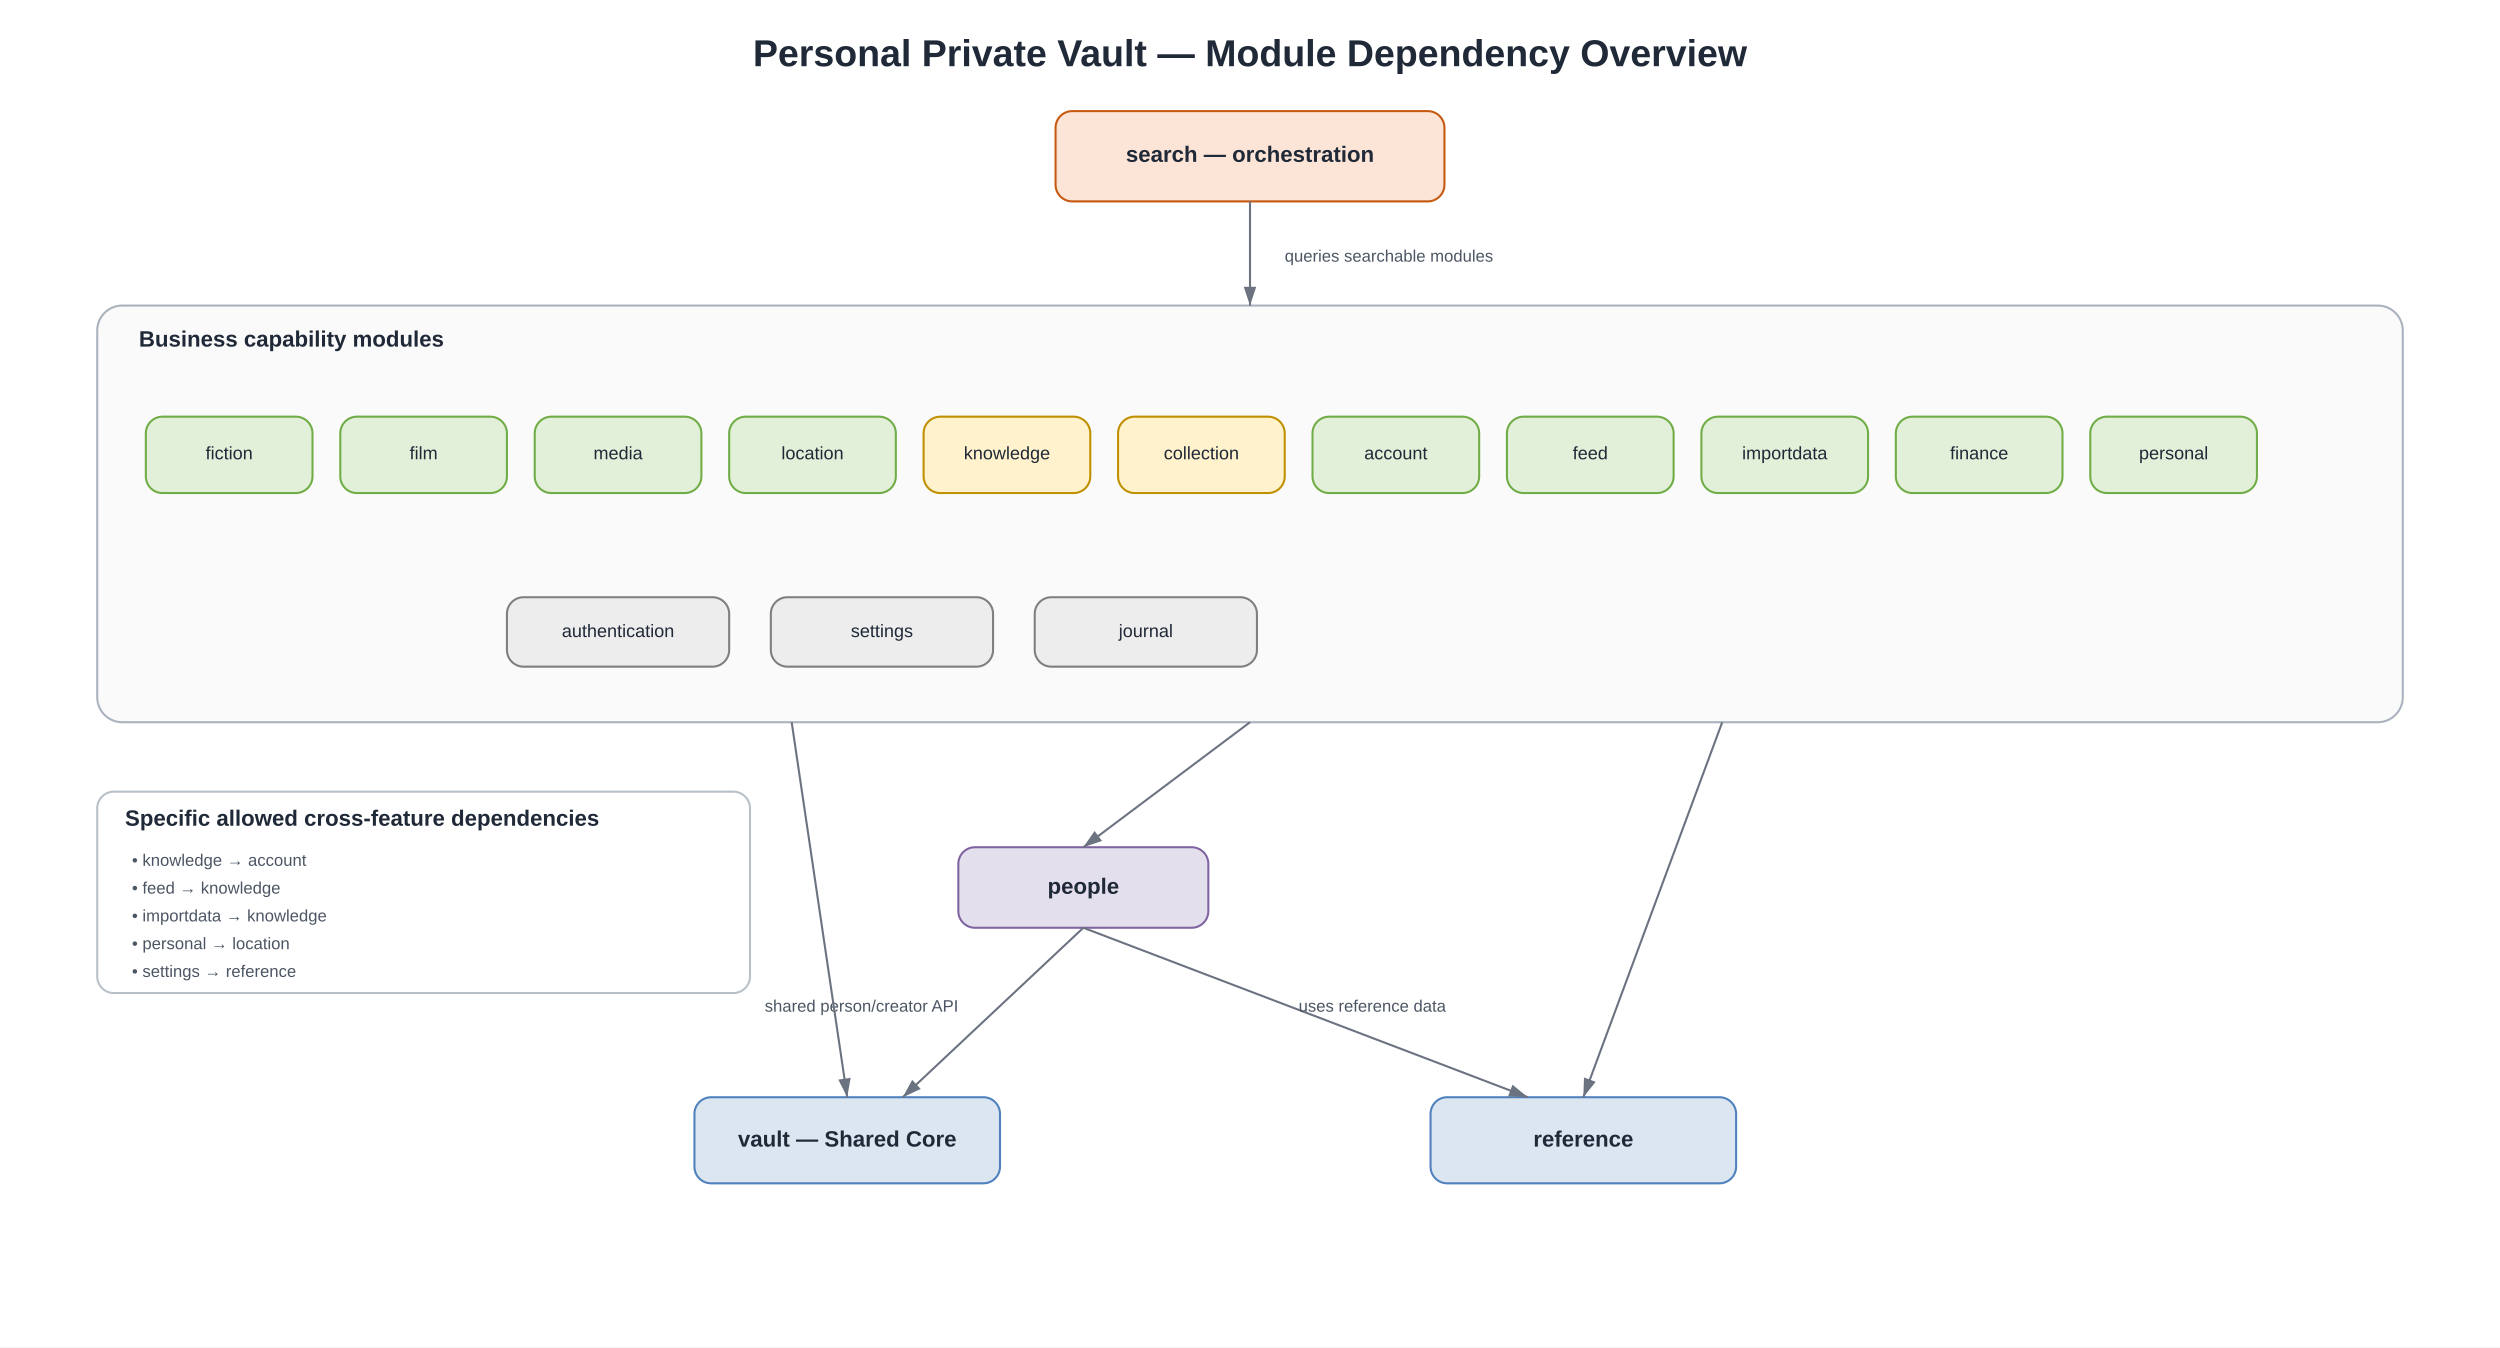
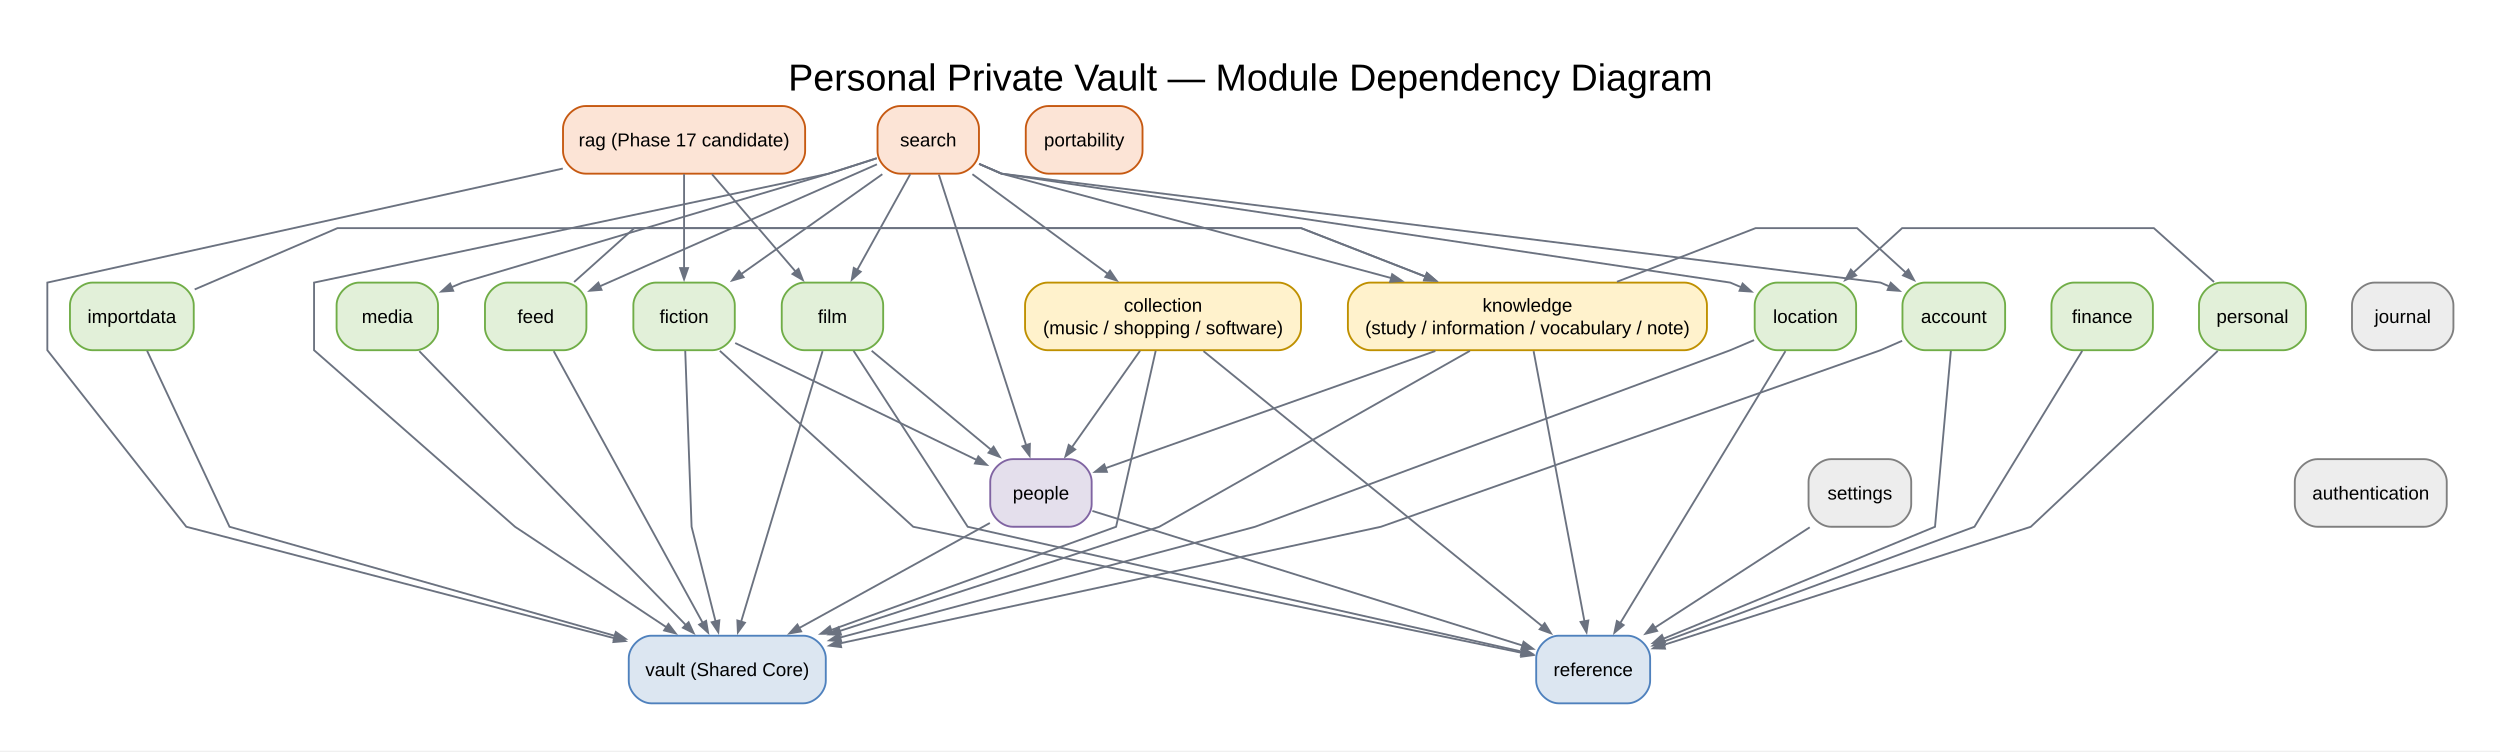
- <svg xmlns="http://www.w3.org/2000/svg" width="1800" height="970" viewBox="0 0 1800 970">
-   <rect width="100%" height="100%" fill="white" />
-   <defs>
-     <marker id="arrow" markerWidth="10" markerHeight="10" refX="9" refY="3" orient="auto">
-       <path d="M0,0 L0,6 L9,3 z" fill="#6B7280" />
-     </marker>
-   </defs>
-   <style>text{font-family:Arial,sans-serif;fill:#1f2937}.title{font-size:27px;font-weight:700}.hdr{font-size:16px;font-weight:700}.node{font-size:13px}.small{font-size:12px;fill:#4b5563}.edge{stroke:#6B7280;stroke-width:1.5;fill:none;marker-end:url(#arrow)}</style>
-   <text x="900" y="40" class="title" text-anchor="middle" dominant-baseline="middle">Personal Private Vault — Module Dependency Overview</text>
-   <rect x="760" y="80" width="280" height="65" rx="12" fill="#FCE4D6" stroke="#C65911" stroke-width="1.5" />
-   <text x="900" y="112" class="hdr" text-anchor="middle" dominant-baseline="middle">search — orchestration</text>
-   <rect x="70" y="220" width="1660" height="300" rx="18" fill="#FAFAFA" stroke="#AAB2BD" stroke-width="1.5" />
-   <text x="100" y="245" class="hdr" text-anchor="start" dominant-baseline="middle">Business capability modules</text>
-   <rect x="105" y="300" width="120" height="55" rx="12" fill="#E2F0D9" stroke="#70AD47" stroke-width="1.5" />
-   <text x="165" y="327" class="node" text-anchor="middle" dominant-baseline="middle">fiction</text>
-   <rect x="245" y="300" width="120" height="55" rx="12" fill="#E2F0D9" stroke="#70AD47" stroke-width="1.5" />
-   <text x="305" y="327" class="node" text-anchor="middle" dominant-baseline="middle">film</text>
-   <rect x="385" y="300" width="120" height="55" rx="12" fill="#E2F0D9" stroke="#70AD47" stroke-width="1.5" />
-   <text x="445" y="327" class="node" text-anchor="middle" dominant-baseline="middle">media</text>
-   <rect x="525" y="300" width="120" height="55" rx="12" fill="#E2F0D9" stroke="#70AD47" stroke-width="1.5" />
-   <text x="585" y="327" class="node" text-anchor="middle" dominant-baseline="middle">location</text>
-   <rect x="665" y="300" width="120" height="55" rx="12" fill="#FFF2CC" stroke="#BF9000" stroke-width="1.5" />
-   <text x="725" y="327" class="node" text-anchor="middle" dominant-baseline="middle">knowledge</text>
-   <rect x="805" y="300" width="120" height="55" rx="12" fill="#FFF2CC" stroke="#BF9000" stroke-width="1.5" />
-   <text x="865" y="327" class="node" text-anchor="middle" dominant-baseline="middle">collection</text>
-   <rect x="945" y="300" width="120" height="55" rx="12" fill="#E2F0D9" stroke="#70AD47" stroke-width="1.5" />
-   <text x="1005" y="327" class="node" text-anchor="middle" dominant-baseline="middle">account</text>
-   <rect x="1085" y="300" width="120" height="55" rx="12" fill="#E2F0D9" stroke="#70AD47" stroke-width="1.5" />
-   <text x="1145" y="327" class="node" text-anchor="middle" dominant-baseline="middle">feed</text>
-   <rect x="1225" y="300" width="120" height="55" rx="12" fill="#E2F0D9" stroke="#70AD47" stroke-width="1.5" />
-   <text x="1285" y="327" class="node" text-anchor="middle" dominant-baseline="middle">importdata</text>
-   <rect x="1365" y="300" width="120" height="55" rx="12" fill="#E2F0D9" stroke="#70AD47" stroke-width="1.5" />
-   <text x="1425" y="327" class="node" text-anchor="middle" dominant-baseline="middle">finance</text>
-   <rect x="1505" y="300" width="120" height="55" rx="12" fill="#E2F0D9" stroke="#70AD47" stroke-width="1.5" />
-   <text x="1565" y="327" class="node" text-anchor="middle" dominant-baseline="middle">personal</text>
-   <rect x="365" y="430" width="160" height="50" rx="12" fill="#EDEDED" stroke="#7F7F7F" stroke-width="1.5" />
-   <text x="445" y="455" class="node" text-anchor="middle" dominant-baseline="middle">authentication</text>
-   <rect x="555" y="430" width="160" height="50" rx="12" fill="#EDEDED" stroke="#7F7F7F" stroke-width="1.5" />
-   <text x="635" y="455" class="node" text-anchor="middle" dominant-baseline="middle">settings</text>
-   <rect x="745" y="430" width="160" height="50" rx="12" fill="#EDEDED" stroke="#7F7F7F" stroke-width="1.5" />
-   <text x="825" y="455" class="node" text-anchor="middle" dominant-baseline="middle">journal</text>
-   <rect x="690" y="610" width="180" height="58" rx="12" fill="#E4DFEC" stroke="#8064A2" stroke-width="1.5" />
-   <text x="780" y="639" class="hdr" text-anchor="middle" dominant-baseline="middle">people</text>
-   <rect x="500" y="790" width="220" height="62" rx="12" fill="#DCE6F1" stroke="#4F81BD" stroke-width="1.5" />
-   <text x="610" y="821" class="hdr" text-anchor="middle" dominant-baseline="middle">vault — Shared Core</text>
-   <rect x="1030" y="790" width="220" height="62" rx="12" fill="#DCE6F1" stroke="#4F81BD" stroke-width="1.5" />
-   <text x="1140" y="821" class="hdr" text-anchor="middle" dominant-baseline="middle">reference</text>
-   <path d="M900 145 L900 220" class="edge" />
-   <text x="925" y="185" class="small" text-anchor="start" dominant-baseline="middle">queries searchable modules</text>
-   <path d="M780 668 L650 790" class="edge" />
-   <text x="690" y="725" class="small" text-anchor="end" dominant-baseline="middle">shared person/creator API</text>
-   <path d="M780 668 L1100 790" class="edge" />
-   <text x="935" y="725" class="small" text-anchor="start" dominant-baseline="middle">uses reference data</text>
-   <path d="M570 520 L610 790" class="edge" />
-   <path d="M900 520 L780 610" class="edge" />
-   <path d="M1240 520 L1140 790" class="edge" />
-   <rect x="70" y="570" width="470" height="145" rx="12" fill="#FFFFFF" stroke="#B8C0C8" stroke-width="1.5" />
-   <text x="90" y="590" class="hdr" text-anchor="start" dominant-baseline="middle">Specific allowed cross-feature dependencies</text>
-   <text x="95" y="620" class="small" text-anchor="start" dominant-baseline="middle">• knowledge → account</text>
-   <text x="95" y="640" class="small" text-anchor="start" dominant-baseline="middle">• feed → knowledge</text>
-   <text x="95" y="660" class="small" text-anchor="start" dominant-baseline="middle">• importdata → knowledge</text>
-   <text x="95" y="680" class="small" text-anchor="start" dominant-baseline="middle">• personal → location</text>
-   <text x="95" y="700" class="small" text-anchor="start" dominant-baseline="middle">• settings → reference</text>
+ <svg xmlns="http://www.w3.org/2000/svg" width="1331pt" height="400pt" viewBox="0.00 0.00 1331.00 400.00">
+   <g id="graph0" class="graph" transform="scale(1 1) rotate(0) translate(25.2 374.45)">
+     <polygon fill="white" stroke="none" points="-25.2,25.2 -25.2,-374.45 1306.2,-374.45 1306.2,25.2 -25.2,25.2" />
+     <text xml:space="preserve" text-anchor="middle" x="640.5" y="-326.25" font-family="Arial" font-size="20.00">Personal Private Vault — Module Dependency Diagram</text>
+     <g id="node1" class="node">
+       <path fill="#fce4d6" stroke="#c65911" d="M484,-318C484,-318 454,-318 454,-318 448,-318 442,-312 442,-306 442,-306 442,-294 442,-294 442,-288 448,-282 454,-282 454,-282 484,-282 484,-282 490,-282 496,-288 496,-294 496,-294 496,-306 496,-306 496,-312 490,-318 484,-318" />
+       <text xml:space="preserve" text-anchor="middle" x="469" y="-296.5" font-family="Arial" font-size="10.00">search</text>
+     </g>
+     <g id="node3" class="node">
+       <path fill="#e2f0d9" stroke="#70ad47" d="M275,-224C275,-224 245,-224 245,-224 239,-224 233,-218 233,-212 233,-212 233,-200 233,-200 233,-194 239,-188 245,-188 245,-188 275,-188 275,-188 281,-188 287,-194 287,-200 287,-200 287,-212 287,-212 287,-218 281,-224 275,-224" />
+       <text xml:space="preserve" text-anchor="middle" x="260" y="-202.5" font-family="Arial" font-size="10.00">feed</text>
+     </g>
+     <g id="edge41" class="edge">
+       <path fill="none" stroke="#6b7280" d="M441.68,-286.97C403.81,-270.31 335.41,-240.19 294.2,-222.05" />
+       <polygon fill="#6b7280" stroke="#6b7280" points="295.05,-220.14 288.72,-219.64 293.36,-223.98 295.05,-220.14" />
+     </g>
+     <g id="node5" class="node">
+       <path fill="#fff2cc" stroke="#bf9000" d="M871.58,-224C871.58,-224 704.42,-224 704.42,-224 698.42,-224 692.42,-218 692.42,-212 692.42,-212 692.42,-200 692.42,-200 692.42,-194 698.42,-188 704.42,-188 704.42,-188 871.58,-188 871.58,-188 877.58,-188 883.58,-194 883.58,-200 883.58,-200 883.58,-212 883.58,-212 883.58,-218 877.58,-224 871.58,-224" />
+       <text xml:space="preserve" text-anchor="middle" x="788" y="-208.5" font-family="Arial" font-size="10.00">knowledge</text>
+       <text xml:space="preserve" text-anchor="middle" x="788" y="-196.5" font-family="Arial" font-size="10.00">(study / information / vocabulary / note)</text>
+     </g>
+     <g id="edge38" class="edge">
+       <path fill="none" stroke="#6b7280" d="M496.09,-287.19C502.74,-284.29 508,-282 508,-282 508,-282 632.6,-248.63 715.56,-226.4" />
+       <polygon fill="#6b7280" stroke="#6b7280" points="715.99,-228.46 721.24,-224.88 714.9,-224.41 715.99,-228.46" />
+     </g>
+     <g id="node6" class="node">
+       <path fill="#fff2cc" stroke="#bf9000" d="M655.46,-224C655.46,-224 532.54,-224 532.54,-224 526.54,-224 520.54,-218 520.54,-212 520.54,-212 520.54,-200 520.54,-200 520.54,-194 526.54,-188 532.54,-188 532.54,-188 655.46,-188 655.46,-188 661.46,-188 667.46,-194 667.46,-200 667.46,-200 667.46,-212 667.46,-212 667.46,-218 661.46,-224 655.46,-224" />
+       <text xml:space="preserve" text-anchor="middle" x="594" y="-208.5" font-family="Arial" font-size="10.00">collection</text>
+       <text xml:space="preserve" text-anchor="middle" x="594" y="-196.5" font-family="Arial" font-size="10.00">(music / shopping / software)</text>
+     </g>
+     <g id="edge39" class="edge">
+       <path fill="none" stroke="#6b7280" d="M492.51,-281.7C512.94,-266.66 542.62,-244.82 564.61,-228.63" />
+       <polygon fill="#6b7280" stroke="#6b7280" points="565.79,-230.37 569.37,-225.12 563.3,-226.99 565.79,-230.37" />
+     </g>
+     <g id="node7" class="node">
+       <path fill="#e2f0d9" stroke="#70ad47" d="M1030.33,-224C1030.33,-224 999.67,-224 999.67,-224 993.67,-224 987.67,-218 987.67,-212 987.67,-212 987.67,-200 987.67,-200 987.67,-194 993.67,-188 999.67,-188 999.67,-188 1030.33,-188 1030.33,-188 1036.33,-188 1042.33,-194 1042.33,-200 1042.33,-200 1042.33,-212 1042.33,-212 1042.33,-218 1036.33,-224 1030.33,-224" />
+       <text xml:space="preserve" text-anchor="middle" x="1015" y="-202.5" font-family="Arial" font-size="10.00">account</text>
+     </g>
+     <g id="edge40" class="edge">
+       <path fill="none" stroke="#6b7280" d="M496.09,-287.19C502.74,-284.29 508,-282 508,-282 508,-282 976,-224 976,-224 976,-224 977.97,-223.14 981.02,-221.81" />
+       <polygon fill="#6b7280" stroke="#6b7280" points="981.44,-223.92 986.1,-219.6 979.76,-220.07 981.44,-223.92" />
+     </g>
+     <g id="node8" class="node">
+       <path fill="#e2f0d9" stroke="#70ad47" d="M354,-224C354,-224 324,-224 324,-224 318,-224 312,-218 312,-212 312,-212 312,-200 312,-200 312,-194 318,-188 324,-188 324,-188 354,-188 354,-188 360,-188 366,-194 366,-200 366,-200 366,-212 366,-212 366,-218 360,-224 354,-224" />
+       <text xml:space="preserve" text-anchor="middle" x="339" y="-202.5" font-family="Arial" font-size="10.00">fiction</text>
+     </g>
+     <g id="edge34" class="edge">
+       <path fill="none" stroke="#6b7280" d="M444.55,-281.7C423.21,-266.6 392.17,-244.63 369.27,-228.42" />
+       <polygon fill="#6b7280" stroke="#6b7280" points="370.69,-226.85 364.58,-225.1 368.26,-230.28 370.69,-226.85" />
+     </g>
+     <g id="node9" class="node">
+       <path fill="#e2f0d9" stroke="#70ad47" d="M433,-224C433,-224 403,-224 403,-224 397,-224 391,-218 391,-212 391,-212 391,-200 391,-200 391,-194 397,-188 403,-188 403,-188 433,-188 433,-188 439,-188 445,-194 445,-200 445,-200 445,-212 445,-212 445,-218 439,-224 433,-224" />
+       <text xml:space="preserve" text-anchor="middle" x="418" y="-202.5" font-family="Arial" font-size="10.00">film</text>
+     </g>
+     <g id="edge35" class="edge">
+       <path fill="none" stroke="#6b7280" d="M459.41,-281.7C451.43,-267.3 439.99,-246.67 431.16,-230.74" />
+       <polygon fill="#6b7280" stroke="#6b7280" points="433.03,-229.78 428.28,-225.55 429.36,-231.82 433.03,-229.78" />
+     </g>
+     <g id="node10" class="node">
+       <path fill="#e2f0d9" stroke="#70ad47" d="M196,-224C196,-224 166,-224 166,-224 160,-224 154,-218 154,-212 154,-212 154,-200 154,-200 154,-194 160,-188 166,-188 166,-188 196,-188 196,-188 202,-188 208,-194 208,-200 208,-200 208,-212 208,-212 208,-218 202,-224 196,-224" />
+       <text xml:space="preserve" text-anchor="middle" x="181" y="-202.5" font-family="Arial" font-size="10.00">media</text>
+     </g>
+     <g id="edge36" class="edge">
+       <path fill="none" stroke="#6b7280" d="M441.57,-290.2C428.64,-286.05 416,-282 416,-282 416,-282 221,-224 221,-224 221,-224 218.69,-223.02 215.18,-221.53" />
+       <polygon fill="#6b7280" stroke="#6b7280" points="216.08,-219.63 209.74,-219.21 214.44,-223.49 216.08,-219.63" />
+     </g>
+     <g id="node11" class="node">
+       <path fill="#e2f0d9" stroke="#70ad47" d="M951,-224C951,-224 921,-224 921,-224 915,-224 909,-218 909,-212 909,-212 909,-200 909,-200 909,-194 915,-188 921,-188 921,-188 951,-188 951,-188 957,-188 963,-194 963,-200 963,-200 963,-212 963,-212 963,-218 957,-224 951,-224" />
+       <text xml:space="preserve" text-anchor="middle" x="936" y="-202.5" font-family="Arial" font-size="10.00">location</text>
+     </g>
+     <g id="edge37" class="edge">
+       <path fill="none" stroke="#6b7280" d="M496.09,-287.19C502.74,-284.29 508,-282 508,-282 508,-282 896,-224 896,-224 896,-224 898.31,-223.02 901.82,-221.53" />
+       <polygon fill="#6b7280" stroke="#6b7280" points="902.56,-223.49 907.26,-219.21 900.92,-219.63 902.56,-223.49" />
+     </g>
+     <g id="node15" class="node">
+       <path fill="#e4dfec" stroke="#8064a2" d="M544,-130C544,-130 514,-130 514,-130 508,-130 502,-124 502,-118 502,-118 502,-106 502,-106 502,-100 508,-94 514,-94 514,-94 544,-94 544,-94 550,-94 556,-100 556,-106 556,-106 556,-118 556,-118 556,-124 550,-130 544,-130" />
+       <text xml:space="preserve" text-anchor="middle" x="529" y="-108.5" font-family="Arial" font-size="10.00">people</text>
+     </g>
+     <g id="edge33" class="edge">
+       <path fill="none" stroke="#6b7280" d="M474.64,-281.5C485.39,-248.18 508.82,-175.56 521.11,-137.46" />
+       <polygon fill="#6b7280" stroke="#6b7280" points="523.11,-138.11 522.95,-131.76 519.11,-136.82 523.11,-138.11" />
+     </g>
+     <g id="node18" class="node">
+       <path fill="#dce6f1" stroke="#4f81bd" d="M402.45,-36C402.45,-36 321.55,-36 321.55,-36 315.55,-36 309.55,-30 309.55,-24 309.55,-24 309.55,-12 309.55,-12 309.55,-6 315.55,0 321.55,0 321.55,0 402.45,0 402.45,0 408.45,0 414.45,-6 414.45,-12 414.45,-12 414.45,-24 414.45,-24 414.45,-30 408.45,-36 402.45,-36" />
+       <text xml:space="preserve" text-anchor="middle" x="362" y="-14.5" font-family="Arial" font-size="10.00">vault (Shared Core)</text>
+     </g>
+     <g id="edge32" class="edge">
+       <path fill="none" stroke="#6b7280" d="M441.57,-290.2C428.64,-286.05 416,-282 416,-282 416,-282 142,-224 142,-224 142,-224 142,-188 142,-188 142,-188 249,-94 249,-94 249,-94 296.33,-62.58 329.73,-40.42" />
+       <polygon fill="#6b7280" stroke="#6b7280" points="330.69,-42.3 334.53,-37.23 328.37,-38.8 330.69,-42.3" />
+     </g>
+     <g id="node2" class="node">
+       <path fill="#fce4d6" stroke="#c65911" d="M571.08,-318C571.08,-318 532.92,-318 532.92,-318 526.92,-318 520.92,-312 520.92,-306 520.92,-306 520.92,-294 520.92,-294 520.92,-288 526.92,-282 532.92,-282 532.92,-282 571.08,-282 571.08,-282 577.08,-282 583.08,-288 583.08,-294 583.08,-294 583.08,-306 583.08,-306 583.08,-312 577.08,-318 571.08,-318" />
+       <text xml:space="preserve" text-anchor="middle" x="552" y="-296.5" font-family="Arial" font-size="10.00">portability</text>
+     </g>
+     <g id="edge26" class="edge">
+       <path fill="none" stroke="#6b7280" d="M280.45,-224.31C295.19,-237.5 312.5,-253 312.5,-253 312.5,-253 667.5,-253 667.5,-253 667.5,-253 701.9,-239.58 733.93,-227.09" />
+       <polygon fill="#6b7280" stroke="#6b7280" points="734.48,-229.13 739.31,-224.99 732.96,-225.21 734.48,-229.13" />
+     </g>
+     <g id="edge25" class="edge">
+       <path fill="none" stroke="#6b7280" d="M269.6,-187.5C288.02,-153.9 328.36,-80.35 349.11,-42.51" />
+       <polygon fill="#6b7280" stroke="#6b7280" points="350.73,-43.91 351.78,-37.64 347.05,-41.89 350.73,-43.91" />
+     </g>
+     <g id="node4" class="node">
+       <path fill="#e2f0d9" stroke="#70ad47" d="M65.95,-224C65.95,-224 24.05,-224 24.05,-224 18.05,-224 12.05,-218 12.05,-212 12.05,-212 12.05,-200 12.05,-200 12.05,-194 18.05,-188 24.05,-188 24.05,-188 65.95,-188 65.95,-188 71.95,-188 77.95,-194 77.95,-200 77.95,-200 77.95,-212 77.95,-212 77.95,-218 71.95,-224 65.95,-224" />
+       <text xml:space="preserve" text-anchor="middle" x="45" y="-202.5" font-family="Arial" font-size="10.00">importdata</text>
+     </g>
+     <g id="edge28" class="edge">
+       <path fill="none" stroke="#6b7280" d="M78.45,-220.36C110.65,-234.18 154.5,-253 154.5,-253 154.5,-253 667.5,-253 667.5,-253 667.5,-253 701.9,-239.58 733.93,-227.09" />
+       <polygon fill="#6b7280" stroke="#6b7280" points="734.48,-229.13 739.31,-224.99 732.96,-225.21 734.48,-229.13" />
+     </g>
+     <g id="edge27" class="edge">
+       <path fill="none" stroke="#6b7280" d="M53.12,-187.66C67.75,-156.44 97,-94 97,-94 97,-94 224.25,-57.99 302.39,-35.87" />
+       <polygon fill="#6b7280" stroke="#6b7280" points="302.67,-37.97 307.87,-34.32 301.53,-33.93 302.67,-37.97" />
+     </g>
+     <g id="edge19" class="edge">
+       <path fill="none" stroke="#6b7280" d="M835.67,-224.44C869.71,-237.61 909.5,-253 909.5,-253 909.5,-253 963.5,-253 963.5,-253 963.5,-253 976.5,-241.13 989.44,-229.33" />
+       <polygon fill="#6b7280" stroke="#6b7280" points="990.81,-230.92 993.82,-225.33 987.98,-227.82 990.81,-230.92" />
+     </g>
+     <g id="edge17" class="edge">
+       <path fill="none" stroke="#6b7280" d="M738.98,-187.59C687.61,-169.34 608.26,-141.15 563.25,-125.16" />
+       <polygon fill="#6b7280" stroke="#6b7280" points="564.11,-123.24 557.75,-123.21 562.7,-127.2 564.11,-123.24" />
+     </g>
+     <g id="edge16" class="edge">
+       <path fill="none" stroke="#6b7280" d="M757.38,-187.66C702.25,-156.44 592,-94 592,-94 592,-94 489.81,-60.68 421.66,-38.45" />
+       <polygon fill="#6b7280" stroke="#6b7280" points="422.56,-36.54 416.21,-36.68 421.26,-40.53 422.56,-36.54" />
+     </g>
+     <g id="node19" class="node">
+       <path fill="#dce6f1" stroke="#4f81bd" d="M841.33,-36C841.33,-36 804.67,-36 804.67,-36 798.67,-36 792.67,-30 792.67,-24 792.67,-24 792.67,-12 792.67,-12 792.67,-6 798.67,0 804.67,0 804.67,0 841.33,0 841.33,0 847.33,0 853.33,-6 853.33,-12 853.33,-12 853.33,-24 853.33,-24 853.33,-30 847.33,-36 841.33,-36" />
+       <text xml:space="preserve" text-anchor="middle" x="823" y="-14.5" font-family="Arial" font-size="10.00">reference</text>
+     </g>
+     <g id="edge18" class="edge">
+       <path fill="none" stroke="#6b7280" d="M791.29,-187.5C797.56,-154.18 811.23,-81.56 818.4,-43.46" />
+       <polygon fill="#6b7280" stroke="#6b7280" points="820.42,-44.09 819.46,-37.8 816.29,-43.31 820.42,-44.09" />
+     </g>
+     <g id="edge21" class="edge">
+       <path fill="none" stroke="#6b7280" d="M581.77,-187.7C571.51,-173.17 556.77,-152.3 545.47,-136.31" />
+       <polygon fill="#6b7280" stroke="#6b7280" points="547.22,-135.15 542.04,-131.46 543.79,-137.58 547.22,-135.15" />
+     </g>
+     <g id="edge20" class="edge">
+       <path fill="none" stroke="#6b7280" d="M590.09,-187.66C583.06,-156.44 569,-94 569,-94 569,-94 478.54,-61.23 417.22,-39.01" />
+       <polygon fill="#6b7280" stroke="#6b7280" points="418.05,-37.07 411.69,-37.01 416.62,-41.02 418.05,-37.07" />
+     </g>
+     <g id="edge22" class="edge">
+       <path fill="none" stroke="#6b7280" d="M615.54,-187.5C657.51,-153.42 750.1,-78.21 796.05,-40.89" />
+       <polygon fill="#6b7280" stroke="#6b7280" points="797.17,-42.68 800.51,-37.27 794.52,-39.42 797.17,-42.68" />
+     </g>
+     <g id="edge23" class="edge">
+       <path fill="none" stroke="#6b7280" d="M987.49,-193.01C981.04,-190.2 976,-188 976,-188 976,-188 710,-94 710,-94 710,-94 521.75,-53.43 422.16,-31.97" />
+       <polygon fill="#6b7280" stroke="#6b7280" points="422.64,-29.92 416.33,-30.71 421.76,-34.03 422.64,-29.92" />
+     </g>
+     <g id="edge24" class="edge">
+       <path fill="none" stroke="#6b7280" d="M1013.44,-187.66C1010.62,-156.44 1005,-94 1005,-94 1005,-94 913.66,-56.36 860.4,-34.41" />
+       <polygon fill="#6b7280" stroke="#6b7280" points="861.21,-32.47 854.86,-32.13 859.61,-36.36 861.21,-32.47" />
+     </g>
+     <g id="edge8" class="edge">
+       <path fill="none" stroke="#6b7280" d="M366.22,-191.82C400.13,-175.4 458.07,-147.35 494.9,-129.51" />
+       <polygon fill="#6b7280" stroke="#6b7280" points="495.67,-131.47 500.16,-126.97 493.84,-127.69 495.67,-131.47" />
+     </g>
+     <g id="edge7" class="edge">
+       <path fill="none" stroke="#6b7280" d="M339.62,-187.66C340.75,-156.44 343,-94 343,-94 343,-94 350.25,-65.39 355.79,-43.51" />
+       <polygon fill="#6b7280" stroke="#6b7280" points="357.78,-44.19 357.22,-37.86 353.71,-43.16 357.78,-44.19" />
+     </g>
+     <g id="edge9" class="edge">
+       <path fill="none" stroke="#6b7280" d="M358.06,-187.66C392.38,-156.44 461,-94 461,-94 461,-94 692.47,-46.04 785.22,-26.83" />
+       <polygon fill="#6b7280" stroke="#6b7280" points="785.52,-28.91 790.97,-25.64 784.66,-24.8 785.52,-28.91" />
+     </g>
+     <g id="edge11" class="edge">
+       <path fill="none" stroke="#6b7280" d="M438.88,-187.7C457.02,-172.66 483.37,-150.82 502.9,-134.63" />
+       <polygon fill="#6b7280" stroke="#6b7280" points="503.77,-136.64 507.05,-131.19 501.09,-133.4 503.77,-136.64" />
+     </g>
+     <g id="edge10" class="edge">
+       <path fill="none" stroke="#6b7280" d="M412.73,-187.5C402.7,-154.18 380.84,-81.56 369.36,-43.46" />
+       <polygon fill="#6b7280" stroke="#6b7280" points="371.39,-42.91 367.65,-37.77 367.37,-44.12 371.39,-42.91" />
+     </g>
+     <g id="edge12" class="edge">
+       <path fill="none" stroke="#6b7280" d="M429.25,-187.66C449.5,-156.44 490,-94 490,-94 490,-94 697.56,-47.25 784.94,-27.57" />
+       <polygon fill="#6b7280" stroke="#6b7280" points="785.4,-29.62 790.79,-26.25 784.48,-25.52 785.4,-29.62" />
+     </g>
+     <g id="edge13" class="edge">
+       <path fill="none" stroke="#6b7280" d="M198.03,-187.5C230.99,-153.63 303.49,-79.13 340.03,-41.58" />
+       <polygon fill="#6b7280" stroke="#6b7280" points="341.41,-43.17 344.09,-37.4 338.4,-40.24 341.41,-43.17" />
+     </g>
+     <g id="edge14" class="edge">
+       <path fill="none" stroke="#6b7280" d="M908.66,-193.38C901.62,-190.39 896,-188 896,-188 896,-188 643,-94 643,-94 643,-94 504.17,-56.95 421.67,-34.93" />
+       <polygon fill="#6b7280" stroke="#6b7280" points="422.65,-33.02 416.32,-33.5 421.57,-37.07 422.65,-33.02" />
+     </g>
+     <g id="edge15" class="edge">
+       <path fill="none" stroke="#6b7280" d="M925.37,-187.5C904.96,-153.9 860.27,-80.35 837.28,-42.51" />
+       <polygon fill="#6b7280" stroke="#6b7280" points="839.22,-41.65 834.31,-37.61 835.63,-43.83 839.22,-41.65" />
+     </g>
+     <g id="node12" class="node">
+       <path fill="#e2f0d9" stroke="#70ad47" d="M1109,-224C1109,-224 1079,-224 1079,-224 1073,-224 1067,-218 1067,-212 1067,-212 1067,-200 1067,-200 1067,-194 1073,-188 1079,-188 1079,-188 1109,-188 1109,-188 1115,-188 1121,-194 1121,-200 1121,-200 1121,-212 1121,-212 1121,-218 1115,-224 1109,-224" />
+       <text xml:space="preserve" text-anchor="middle" x="1094" y="-202.5" font-family="Arial" font-size="10.00">finance</text>
+     </g>
+     <g id="edge29" class="edge">
+       <path fill="none" stroke="#6b7280" d="M1083.38,-187.66C1064.25,-156.44 1026,-94 1026,-94 1026,-94 918.91,-54.43 860.29,-32.78" />
+       <polygon fill="#6b7280" stroke="#6b7280" points="861.17,-30.86 854.81,-30.75 859.71,-34.8 861.17,-30.86" />
+     </g>
+     <g id="node13" class="node">
+       <path fill="#ededed" stroke="#7f7f7f" d="M1269,-224C1269,-224 1239,-224 1239,-224 1233,-224 1227,-218 1227,-212 1227,-212 1227,-200 1227,-200 1227,-194 1233,-188 1239,-188 1239,-188 1269,-188 1269,-188 1275,-188 1281,-194 1281,-200 1281,-200 1281,-212 1281,-212 1281,-218 1275,-224 1269,-224" />
+       <text xml:space="preserve" text-anchor="middle" x="1254" y="-202.5" font-family="Arial" font-size="10.00">journal</text>
+     </g>
+     <g id="node14" class="node">
+       <path fill="#e2f0d9" stroke="#70ad47" d="M1190.45,-224C1190.45,-224 1157.55,-224 1157.55,-224 1151.55,-224 1145.55,-218 1145.55,-212 1145.55,-212 1145.55,-200 1145.55,-200 1145.55,-194 1151.55,-188 1157.55,-188 1157.55,-188 1190.45,-188 1190.45,-188 1196.45,-188 1202.45,-194 1202.45,-200 1202.45,-200 1202.45,-212 1202.45,-212 1202.45,-218 1196.45,-224 1190.45,-224" />
+       <text xml:space="preserve" text-anchor="middle" x="1174" y="-202.5" font-family="Arial" font-size="10.00">personal</text>
+     </g>
+     <g id="edge31" class="edge">
+       <path fill="none" stroke="#6b7280" d="M1153.55,-224.31C1138.81,-237.5 1121.5,-253 1121.5,-253 1121.5,-253 987.5,-253 987.5,-253 987.5,-253 974.5,-241.13 961.56,-229.33" />
+       <polygon fill="#6b7280" stroke="#6b7280" points="963.02,-227.82 957.18,-225.33 960.19,-230.92 963.02,-227.82" />
+     </g>
+     <g id="edge30" class="edge">
+       <path fill="none" stroke="#6b7280" d="M1155.56,-187.66C1122.38,-156.44 1056,-94 1056,-94 1056,-94 926.25,-52.23 860.4,-31.04" />
+       <polygon fill="#6b7280" stroke="#6b7280" points="861.26,-29.11 854.9,-29.27 859.97,-33.11 861.26,-29.11" />
+     </g>
+     <g id="edge5" class="edge">
+       <path fill="none" stroke="#6b7280" d="M501.8,-96.01C474.19,-80.8 431.2,-57.12 400.18,-40.03" />
+       <polygon fill="#6b7280" stroke="#6b7280" points="401.35,-38.28 395.08,-37.22 399.32,-41.96 401.35,-38.28" />
+     </g>
+     <g id="edge6" class="edge">
+       <path fill="none" stroke="#6b7280" d="M556.39,-102.43C609.27,-85.88 725.46,-49.52 785.47,-30.74" />
+       <polygon fill="#6b7280" stroke="#6b7280" points="785.96,-32.79 791.06,-28.99 784.71,-28.78 785.96,-32.79" />
+     </g>
+     <g id="node16" class="node">
+       <path fill="#ededed" stroke="#7f7f7f" d="M980.33,-130C980.33,-130 949.67,-130 949.67,-130 943.67,-130 937.67,-124 937.67,-118 937.67,-118 937.67,-106 937.67,-106 937.67,-100 943.67,-94 949.67,-94 949.67,-94 980.33,-94 980.33,-94 986.33,-94 992.33,-100 992.33,-106 992.33,-106 992.33,-118 992.33,-118 992.33,-124 986.33,-130 980.33,-130" />
+       <text xml:space="preserve" text-anchor="middle" x="965" y="-108.5" font-family="Arial" font-size="10.00">settings</text>
+     </g>
+     <g id="edge4" class="edge">
+       <path fill="none" stroke="#6b7280" d="M938.29,-93.7C914.89,-78.53 880.79,-56.44 855.75,-40.22" />
+       <polygon fill="#6b7280" stroke="#6b7280" points="857.04,-38.55 850.86,-37.05 854.75,-42.07 857.04,-38.55" />
+     </g>
+     <g id="node17" class="node">
+       <path fill="#ededed" stroke="#7f7f7f" d="M1265.45,-130C1265.45,-130 1208.55,-130 1208.55,-130 1202.55,-130 1196.55,-124 1196.55,-118 1196.55,-118 1196.55,-106 1196.55,-106 1196.55,-100 1202.55,-94 1208.55,-94 1208.55,-94 1265.45,-94 1265.45,-94 1271.45,-94 1277.45,-100 1277.45,-106 1277.45,-106 1277.45,-118 1277.45,-118 1277.45,-124 1271.45,-130 1265.45,-130" />
+       <text xml:space="preserve" text-anchor="middle" x="1237" y="-108.5" font-family="Arial" font-size="10.00">authentication</text>
+     </g>
+     <g id="node20" class="node">
+       <path fill="#fce4d6" stroke="#c65911" d="M391.45,-318C391.45,-318 286.55,-318 286.55,-318 280.55,-318 274.55,-312 274.55,-306 274.55,-306 274.55,-294 274.55,-294 274.55,-288 280.55,-282 286.55,-282 286.55,-282 391.45,-282 391.45,-282 397.45,-282 403.45,-288 403.45,-294 403.45,-294 403.45,-306 403.45,-306 403.45,-312 397.45,-318 391.45,-318" />
+       <text xml:space="preserve" text-anchor="middle" x="339" y="-296.5" font-family="Arial" font-size="10.00">rag (Phase 17 candidate)</text>
+     </g>
+     <g id="edge2" class="edge">
+       <path fill="none" stroke="#6b7280" d="M339,-281.7C339,-267.56 339,-247.41 339,-231.59" />
+       <polygon fill="#6b7280" stroke="#6b7280" points="341.1,-231.74 339,-225.74 336.9,-231.74 341.1,-231.74" />
+     </g>
+     <g id="edge3" class="edge">
+       <path fill="none" stroke="#6b7280" d="M353.86,-281.7C366.44,-267.05 384.57,-245.93 398.35,-229.89" />
+       <polygon fill="#6b7280" stroke="#6b7280" points="399.91,-231.3 402.22,-225.38 396.72,-228.56 399.91,-231.3" />
+     </g>
+     <g id="edge1" class="edge">
+       <path fill="none" stroke="#6b7280" d="M274.44,-284.72C176.08,-262.96 0,-224 0,-224 0,-224 0,-188 0,-188 0,-188 74,-94 74,-94 74,-94 217.54,-56.62 301.95,-34.64" />
+       <polygon fill="#6b7280" stroke="#6b7280" points="302.43,-36.68 307.71,-33.14 301.38,-32.62 302.43,-36.68" />
+     </g>
+   </g>
</svg>
